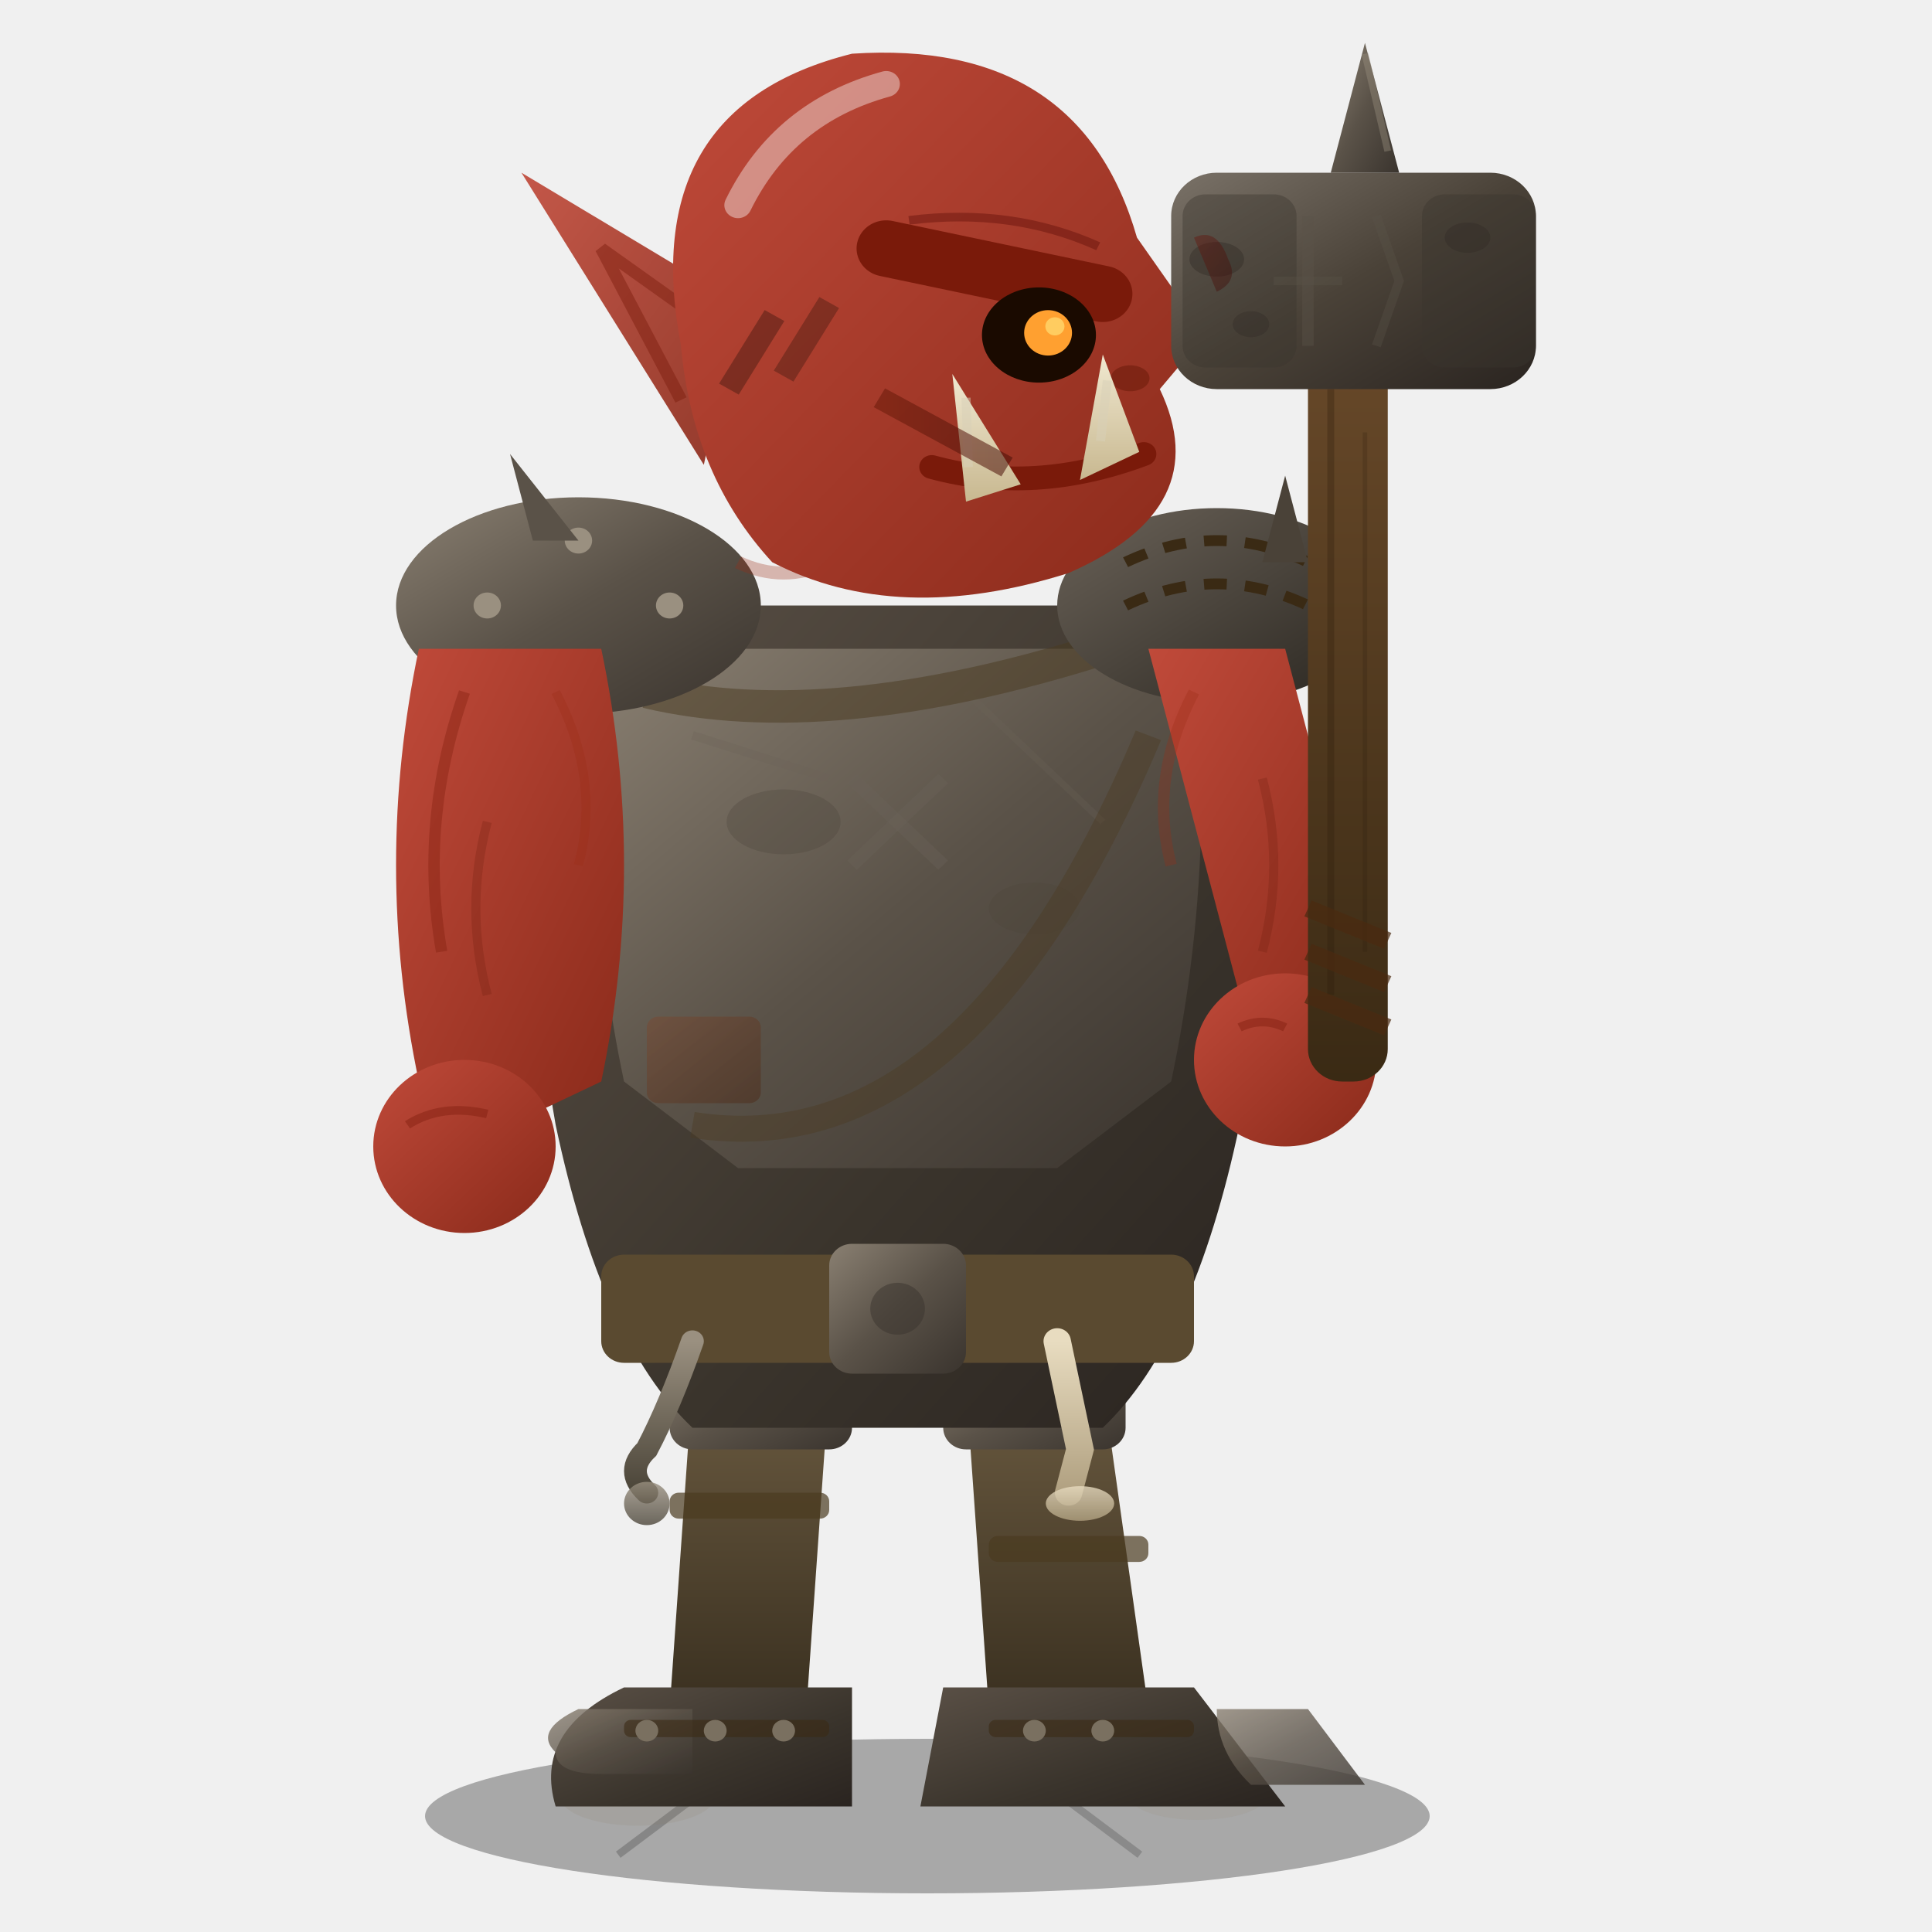
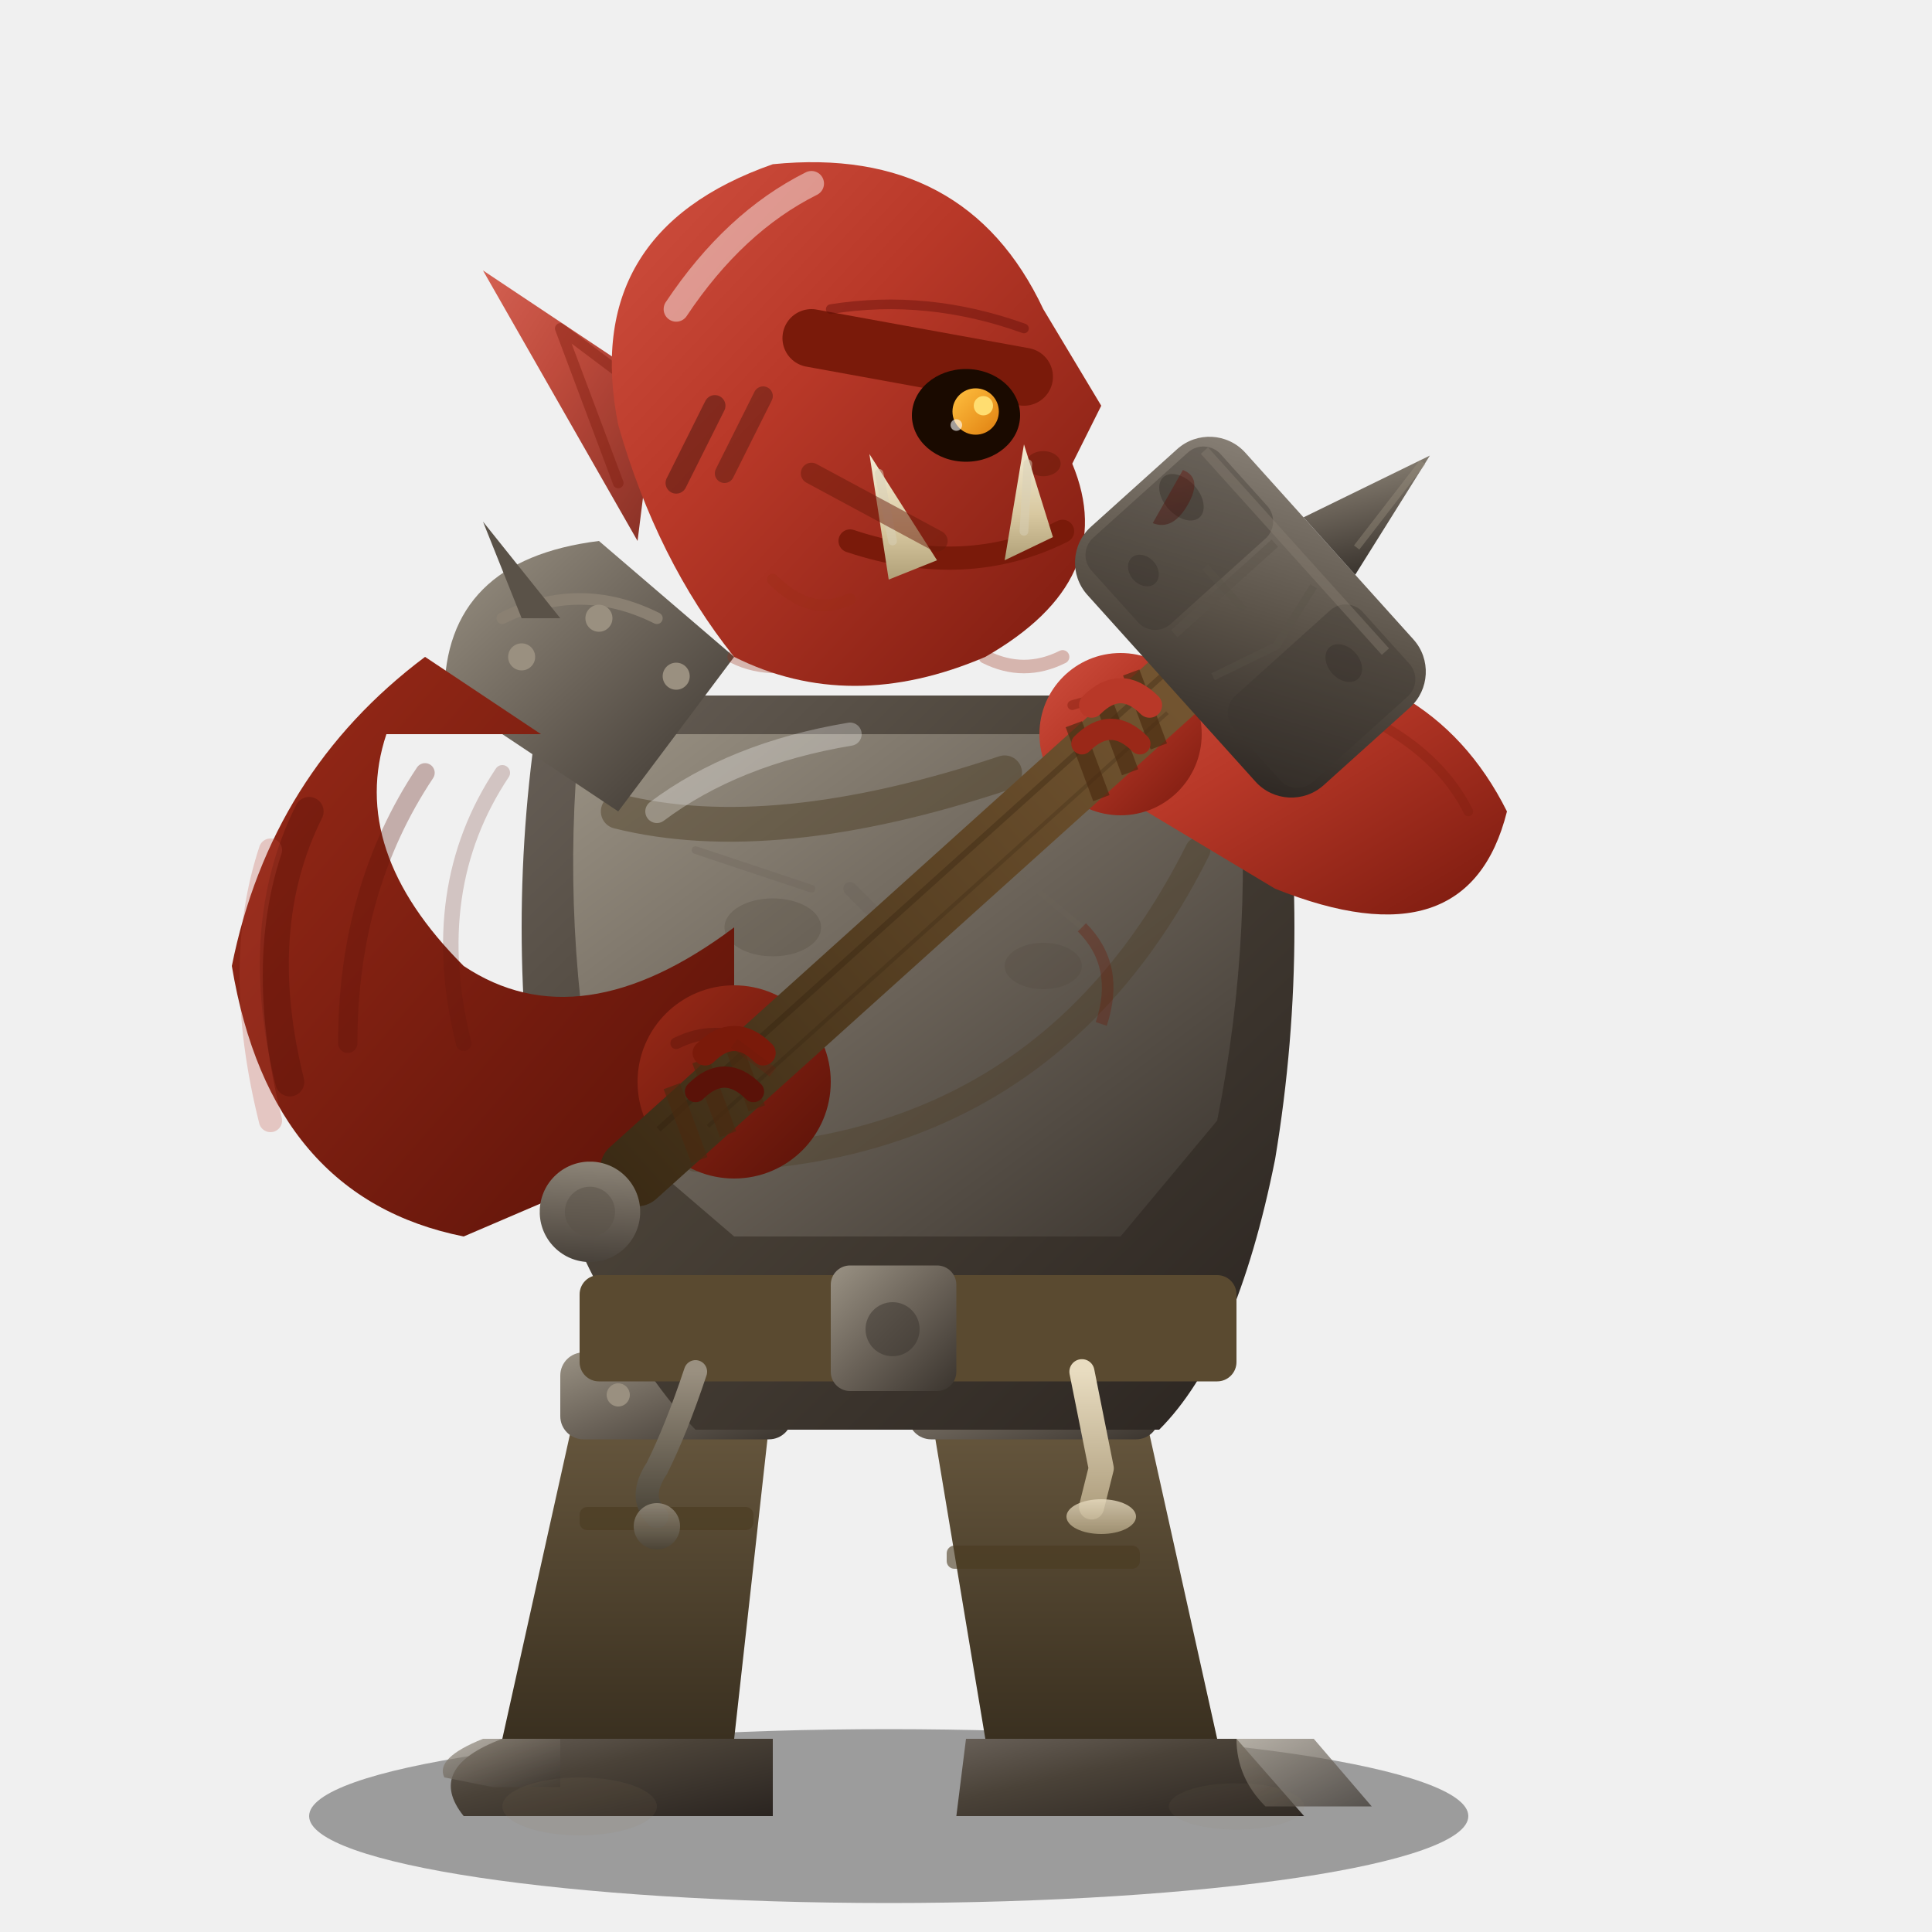
- <svg xmlns="http://www.w3.org/2000/svg" viewBox="0 0 100 100" width="512" height="512" data-hand="68.9,53.7">
+ <svg xmlns="http://www.w3.org/2000/svg" viewBox="0 0 100 100" width="512" height="512" data-hand="58,38">
  <defs>
    <linearGradient id="zk-skin" x1="0" y1="0" x2="1" y2="1">
-       <stop offset="0" stop-color="#c04a3a" />
-       <stop offset="1" stop-color="#8a2a1a" />
+       <stop offset="0" stop-color="#d05040" />
+       <stop offset=".4" stop-color="#b83828" />
+       <stop offset="1" stop-color="#7a1a0e" />
+     </linearGradient>
+     <linearGradient id="zk-skinD" x1="0" y1="0" x2="1" y2="1">
+       <stop offset="0" stop-color="#9a2a18" />
+       <stop offset="1" stop-color="#5a1208" />
    </linearGradient>
    <linearGradient id="zk-armor" x1="0" y1="0" x2="1" y2="1">
-       <stop offset="0" stop-color="#5a5046" />
-       <stop offset=".6" stop-color="#3a342c" />
+       <stop offset="0" stop-color="#686058" />
+       <stop offset=".4" stop-color="#4a4238" />
      <stop offset="1" stop-color="#2a2420" />
+     </linearGradient>
+     <linearGradient id="zk-armorH" x1="0" y1="0" x2="1" y2="1">
+       <stop offset="0" stop-color="#8a8072" />
+       <stop offset="1" stop-color="#5a5248" />
    </linearGradient>
    <linearGradient id="zk-hide" x1="0" y1="0" x2="0" y2="1">
      <stop offset="0" stop-color="#6a5a40" />
      <stop offset="1" stop-color="#3a3020" />
    </linearGradient>
    <linearGradient id="zk-metal" x1="0" y1="0" x2="1" y2="1">
-       <stop offset="0" stop-color="#8a8072" />
-       <stop offset=".5" stop-color="#5a5248" />
+       <stop offset="0" stop-color="#9a9284" />
+       <stop offset=".5" stop-color="#6a6258" />
      <stop offset="1" stop-color="#3a342e" />
    </linearGradient>
    <linearGradient id="zk-hammer" x1="0" y1="0" x2="1" y2="1">
-       <stop offset="0" stop-color="#7a7268" />
-       <stop offset=".5" stop-color="#4a4238" />
+       <stop offset="0" stop-color="#8a8278" />
+       <stop offset=".5" stop-color="#5a5248" />
      <stop offset="1" stop-color="#2a2420" />
    </linearGradient>
    <linearGradient id="zk-haft" x1="0" y1="0" x2="0" y2="1">
-       <stop offset="0" stop-color="#6a4a2a" />
+       <stop offset="0" stop-color="#7a5a34" />
      <stop offset="1" stop-color="#3a2a14" />
    </linearGradient>
    <linearGradient id="zk-tusk" x1="0" y1="0" x2="0" y2="1">
-       <stop offset="0" stop-color="#f0e8d0" />
-       <stop offset="1" stop-color="#c8b890" />
+       <stop offset="0" stop-color="#f4ecd4" />
+       <stop offset=".6" stop-color="#d8c8a0" />
+       <stop offset="1" stop-color="#b0a078" />
    </linearGradient>
    <linearGradient id="zk-rust" x1="0" y1="0" x2="1" y2="1">
      <stop offset="0" stop-color="#7a4a32" />
      <stop offset="1" stop-color="#4a2a18" />
    </linearGradient>
    <linearGradient id="zk-chain" x1="0" y1="0" x2="0" y2="1">
      <stop offset="0" stop-color="#9a9080" />
      <stop offset="1" stop-color="#4a4438" />
    </linearGradient>
    <linearGradient id="zk-bone" x1="0" y1="0" x2="0" y2="1">
      <stop offset="0" stop-color="#e8dcc0" />
      <stop offset="1" stop-color="#b0a080" />
    </linearGradient>
    <linearGradient id="zk-blood" x1="0" y1="0" x2="1" y2="1">
      <stop offset="0" stop-color="#6a1008" />
      <stop offset="1" stop-color="#3a0804" />
    </linearGradient>
-     <linearGradient id="zk-scar" x1="0" y1="0" x2="1" y2="0">
-       <stop offset="0" stop-color="#6a1a0a" />
-       <stop offset="1" stop-color="#4a1008" />
-     </linearGradient>
-     <linearGradient id="zk-pauldron-r" x1="0" y1="0" x2="1" y2="1">
-       <stop offset="0" stop-color="#6a6258" />
-       <stop offset="1" stop-color="#2a2620" />
+     <linearGradient id="zk-eye" x1="0" y1="0" x2="1" y2="1">
+       <stop offset="0" stop-color="#ffc040" />
+       <stop offset="1" stop-color="#e08010" />
    </linearGradient>
  </defs>
-   <ellipse cx="48" cy="94" rx="26" ry="4" fill="#000" opacity=".3" />
-   <line x1="36" y1="93" x2="32" y2="96" stroke="#000" stroke-width=".4" opacity=".2" />
-   <line x1="55" y1="93" x2="59" y2="96" stroke="#000" stroke-width=".4" opacity=".18" />
-   <ellipse cx="33" cy="93" rx="4" ry="1.5" fill="#8a7a60" opacity=".12" />
-   <ellipse cx="62" cy="93" rx="3.5" ry="1.2" fill="#8a7a60" opacity=".1" />
-   <g transform="translate(50.0,93.5) scale(1.18,1.12) translate(-50.0,-93.5)">
-     <g stroke="none">
-       <path d="M38 74 L44 74 L43 89 L37 89 Z" fill="url(#zk-hide)" />
-       <path d="M50 74 L56 74 L58 89 L51 89 Z" fill="url(#zk-hide)" />
-       <rect x="37" y="79" width="7" height="1.2" rx=".4" fill="#4a3a20" opacity=".7" />
-       <rect x="51" y="81" width="7" height="1.2" rx=".4" fill="#4a3a20" opacity=".7" />
-       <path d="M35 88 h10 v5.5 h-13 Q31 90 35 88 Z" fill="url(#zk-armor)" />
-       <path d="M49 88 h11 l4 5.5 h-16 Z" fill="url(#zk-armor)" />
-       <path d="M32 91 Q31 90 33 89 h5 v3 h-4 Q32 92 32 91 Z" fill="url(#zk-metal)" opacity=".8" />
-       <path d="M61 89 h4 l2.5 3.5 h-5 Q61 91 61 89 Z" fill="url(#zk-metal)" opacity=".8" />
-       <rect x="35" y="89.5" width="9" height=".8" rx=".3" fill="#3a2a14" opacity=".6" />
-       <rect x="51" y="89.5" width="9" height=".8" rx=".3" fill="#3a2a14" opacity=".6" />
-       <circle cx="36" cy="90" r=".5" fill="#7a7060" />
-       <circle cx="39" cy="90" r=".5" fill="#7a7060" />
-       <circle cx="42" cy="90" r=".5" fill="#7a7060" />
-       <circle cx="53" cy="90" r=".5" fill="#7a7060" />
-       <circle cx="56" cy="90" r=".5" fill="#7a7060" />
-       <rect x="37" y="73" width="8" height="4" rx="1" fill="url(#zk-metal)" />
-       <rect x="49" y="73" width="8" height="4" rx="1" fill="url(#zk-metal)" />
-       <circle cx="39" cy="75" r=".6" fill="#9a9080" />
-       <circle cx="43" cy="75" r=".6" fill="#9a9080" />
-       <circle cx="51" cy="75" r=".6" fill="#9a9080" />
-       <circle cx="55" cy="75" r=".6" fill="#9a9080" />
-       <path d="M32 38 Q30 50 32 62 Q34 72 38 76 L56 76 Q60 72 62 62 Q64 50 62 38 Z" fill="url(#zk-armor)" />
-       <path d="M34 40 Q33 50 35 60 L40 64 L54 64 L59 60 Q61 50 60 40 Z" fill="url(#zk-metal)" />
-       <ellipse cx="42" cy="48" rx="2.5" ry="1.5" fill="#4a4238" opacity=".3" />
-       <ellipse cx="53" cy="52" rx="2" ry="1.2" fill="#4a4238" opacity=".25" />
-       <line x1="38" y1="44" x2="44" y2="46" stroke="#6a6258" stroke-width=".4" opacity=".3" />
-       <line x1="50" y1="42" x2="56" y2="48" stroke="#6a6258" stroke-width=".3" opacity=".25" />
-       <line x1="45" y1="46" x2="49" y2="50" stroke="#6a6258" stroke-width=".6" opacity=".35" />
-       <line x1="49" y1="46" x2="45" y2="50" stroke="#6a6258" stroke-width=".6" opacity=".35" />
-       <rect x="36" y="57" width="5" height="4" rx=".5" fill="url(#zk-rust)" opacity=".5" />
-       <path d="M36 42 Q44 44 56 40" stroke="#4a3a20" stroke-width="1.5" fill="none" opacity=".5" />
-       <path d="M58 44 Q50 64 38 62" stroke="#4a3a20" stroke-width="1.2" fill="none" opacity=".4" />
-       <rect x="34" y="68" width="26" height="5" rx="1" fill="#5a4a30" />
-       <rect x="44" y="67.5" width="6" height="6" rx="1" fill="url(#zk-metal)" />
-       <circle cx="47" cy="70.5" r="1.2" fill="#3a342e" opacity=".5" />
-       <path d="M38 72 Q37 75 36 77 Q35 78 36 79" stroke="url(#zk-chain)" stroke-width="1" fill="none" stroke-linecap="round" />
-       <circle cx="36" cy="79.5" r="1" fill="url(#zk-chain)" opacity=".8" />
-       <path d="M54 72 L55 77 L54.5 79" stroke="url(#zk-bone)" stroke-width="1.2" fill="none" stroke-linecap="round" />
-       <ellipse cx="55" cy="79.5" rx="1.5" ry=".8" fill="url(#zk-bone)" opacity=".8" />
-       <ellipse cx="33" cy="38" rx="8" ry="5" fill="url(#zk-metal)" />
-       <circle cx="29" cy="38" r=".6" fill="#9a9080" />
-       <circle cx="33" cy="35" r=".6" fill="#9a9080" />
-       <circle cx="37" cy="38" r=".6" fill="#9a9080" />
-       <path d="M31 35 L30 31 L33 35" fill="#5a5248" />
-       <ellipse cx="61" cy="38" rx="7" ry="4.5" fill="url(#zk-pauldron-r)" />
-       <path d="M57 36 Q61 34 65 36 M57 38 Q61 36 65 38" stroke="#3a2a14" stroke-width=".5" fill="none" stroke-dasharray="1,.8" />
-       <path d="M63 36 L64 32 L65 36" fill="#4a4238" />
-       <path d="M26 40 Q24 50 26 60 L30 62 L34 60 Q36 50 34 40 Z" fill="url(#zk-skin)" />
-       <path d="M28 42 Q26 48 27 54" stroke="#7a1a0a" stroke-width=".5" fill="none" opacity=".35" />
-       <path d="M32 42 Q34 46 33 50" stroke="#9a2a14" stroke-width=".4" fill="none" opacity=".3" />
-       <path d="M29 48 Q28 52 29 56" stroke="#6a1a0a" stroke-width=".4" fill="none" opacity=".25" />
-       <circle cx="28" cy="63" r="4" fill="url(#zk-skin)" />
-       <path d="M25.5 62 Q27 61 29 61.5" stroke="#7a1a0a" stroke-width=".4" fill="none" opacity=".4" />
-       <path d="M40 36 Q42 37 44 36 M50 36 Q52 37 54 36" stroke="#9a2a14" stroke-width=".6" fill="none" opacity=".3" />
-       <path d="M58 40 Q60 48 62 56 L66 58 L68 56 Q66 48 64 40 Z" fill="url(#zk-skin)" />
-       <path d="M60 42 Q58 46 59 50" stroke="#9a2a14" stroke-width=".5" fill="none" opacity=".3" />
-       <path d="M63 46 Q64 50 63 54" stroke="#6a1a0a" stroke-width=".4" fill="none" opacity=".25" />
-       <circle cx="64" cy="59" r="4" fill="url(#zk-skin)" />
-       <path d="M62 57.5 Q63 57 64 57.5" stroke="#7a1a0a" stroke-width=".4" fill="none" opacity=".4" />
-       <path d="M40 24 L30.5 18 L38.5 31.5 Z" fill="url(#zk-skin)" opacity=".92" />
-       <path d="M38 24.5 L34 21.5 L37.5 28.5" stroke="#7a1a0a" stroke-width=".55" fill="none" opacity=".45" />
-       <path d="M37.5 26 Q35.5 15 45 12.5 Q55 11.8 57.5 21 L60.5 25.5 L58.5 28 Q61 33.5 54.5 36.5 Q47 39 41.5 36 Q38 32 37.5 26 Z" fill="url(#zk-skin)" />
-       <path d="M46.5 21.5 L56 23.6" stroke="#7a1a0a" stroke-width="2.6" stroke-linecap="round" />
-       <path d="M47.5 20.2 Q52 19.6 55.8 21.4" stroke="#5a0a04" stroke-width=".4" fill="none" opacity=".4" />
-       <ellipse cx="53.2" cy="25.5" rx="2.5" ry="2.2" fill="#1a0a00" />
-       <circle cx="53.6" cy="25.4" r="1.05" fill="#ffa030" />
-       <circle cx="53.9" cy="25.1" r=".42" fill="#ffcc60" />
-       <path d="M48.5 31.6 Q53 32.9 57.8 31" stroke="#7a1a0a" stroke-width="1.1" fill="none" stroke-linecap="round" />
-       <ellipse cx="57.2" cy="27.5" rx=".85" ry=".6" fill="#6a1a0a" opacity=".55" />
-       <path d="M50 33.2 L49.4 27.3 L52.4 32.4 Z" fill="url(#zk-tusk)" />
-       <path d="M55 32.2 L56 26.4 L57.6 30.9 Z" fill="url(#zk-tusk)" />
-       <path d="M50.1 31.6 L50 28.4" stroke="#d8d0b8" stroke-width=".4" opacity=".5" />
-       <path d="M55.9 30.4 L56.2 27.6" stroke="#d8d0b8" stroke-width=".4" opacity=".5" />
-       <path d="M46.2 28.4 L51.8 31.6" stroke="url(#zk-scar)" stroke-width="1" opacity=".55" />
-       <path d="M41.6 24.6 L39.6 28" stroke="#1a0a04" stroke-width="1" opacity=".33" />
-       <path d="M44 24 L42 27.4" stroke="#1a0a04" stroke-width="1" opacity=".3" />
-       <path d="M40 19.5 Q42 15.2 46.5 13.9" stroke="#fff" stroke-width="1.2" fill="none" opacity=".4" stroke-linecap="round" />
-     </g>
-     <g class="wpn">
-       <g transform="translate(4,0)">
-         <rect x="61" y="24" width="3.5" height="36" rx="1.5" fill="url(#zk-haft)" />
-         <line x1="62" y1="28" x2="62" y2="56" stroke="#2a1a0a" stroke-width=".3" opacity=".3" />
-         <line x1="63.5" y1="30" x2="63.5" y2="54" stroke="#2a1a0a" stroke-width=".2" opacity=".2" />
-         <path d="M61 52 L64.5 53.5 M61 54 L64.5 55.5 M61 56 L64.5 57.5" stroke="#4a2a10" stroke-width=".8" fill="none" opacity=".7" />
-         <rect x="55" y="18" width="16" height="10" rx="2" fill="url(#zk-hammer)" />
-         <rect x="55.5" y="19" width="5" height="8" rx="1" fill="#3a342e" opacity=".4" />
-         <rect x="66" y="19" width="5" height="8" rx="1" fill="#3a342e" opacity=".4" />
-         <ellipse cx="57" cy="22" rx="1.2" ry=".8" fill="#2a2420" opacity=".35" />
-         <ellipse cx="58.5" cy="25" rx=".8" ry=".6" fill="#2a2420" opacity=".3" />
-         <ellipse cx="68" cy="21" rx="1" ry=".7" fill="#2a2420" opacity=".3" />
-         <path d="M56 21 Q57 20.5 57.5 22 Q58 23 57 23.5" fill="url(#zk-blood)" opacity=".4" />
-         <line x1="61" y1="20" x2="61" y2="26" stroke="#5a5248" stroke-width=".5" opacity=".4" />
-         <line x1="59.5" y1="23" x2="62.5" y2="23" stroke="#5a5248" stroke-width=".4" opacity=".35" />
-         <path d="M64 20 L65 23 L64 26" stroke="#5a5248" stroke-width=".4" fill="none" opacity=".35" />
-         <path d="M62 18 L63.5 12 L65 18" fill="url(#zk-metal)" />
-         <line x1="63.5" y1="12.5" x2="64.5" y2="17" stroke="#9a9080" stroke-width=".3" opacity=".4" />
-       </g>
+   <ellipse cx="46" cy="94" rx="30" ry="4.5" fill="#000" opacity=".35" />
+   <g stroke="none" stroke-linejoin="round" stroke-linecap="round">
+     <path d="M30 72 h10 l-2 18 h-12 z" fill="url(#zk-hide)" />
+     <path d="M26 90 h14 v4 h-16 Q22 91.5 26 90 z" fill="url(#zk-armor)" />
+     <path d="M23 92 Q22.5 91 25 90 h4 v2.5 h-3.5 z" fill="url(#zk-metal)" opacity=".7" />
+     <rect x="30" y="78" width="9" height="1.2" rx=".4" fill="#4a3a20" opacity=".6" />
+     <rect x="29" y="70" width="12" height="4.5" rx="1.2" fill="url(#zk-metal)" />
+     <circle cx="32" cy="72.2" r=".6" fill="#9a9080" />
+     <circle cx="37" cy="72.2" r=".6" fill="#9a9080" />
+     <path d="M48 72 h11 l4 18 h-12 z" fill="url(#zk-hide)" />
+     <path d="M50 90 h14 l3.5 4 h-18 z" fill="url(#zk-armor)" />
+     <path d="M64 90 h4 l3 3.5 h-5.5 Q64 92 64 90 z" fill="url(#zk-metal)" opacity=".7" />
+     <rect x="49" y="80" width="10" height="1.2" rx=".4" fill="#4a3a20" opacity=".6" />
+     <rect x="47" y="70" width="13" height="4.5" rx="1.2" fill="url(#zk-metal)" />
+     <ellipse cx="54" cy="70" rx="3" ry="2" fill="url(#zk-armorH)" />
+     <circle cx="50" cy="72.2" r=".6" fill="#9a9080" />
+     <circle cx="56" cy="72.2" r=".6" fill="#9a9080" />
+     <path d="M48 73 h12" stroke="#5a5248" stroke-width=".4" opacity=".4" />
+     <path d="M28 36 Q26 48 28 60 Q32 70 36 74 L60 74 Q64 70 66 60 Q68 48 66 36 z" fill="url(#zk-armor)" />
+     <path d="M30 38 Q29 48 31 58 L38 64 L58 64 L63 58 Q65 48 64 38 z" fill="url(#zk-metal)" />
+     <path d="M32 42 Q40 44 52 40" stroke="#4a3a20" stroke-width="1.8" fill="none" opacity=".45" />
+     <path d="M62 44 Q54 60 36 60" stroke="#4a3a20" stroke-width="1.3" fill="none" opacity=".35" />
+     <ellipse cx="40" cy="48" rx="2.5" ry="1.5" fill="#4a4238" opacity=".25" />
+     <ellipse cx="54" cy="50" rx="2" ry="1.2" fill="#4a4238" opacity=".2" />
+     <line x1="36" y1="44" x2="42" y2="46" stroke="#6a6258" stroke-width=".4" opacity=".3" />
+     <line x1="50" y1="43" x2="56" y2="48" stroke="#6a6258" stroke-width=".3" opacity=".25" />
+     <line x1="44" y1="46" x2="48" y2="50" stroke="#6a6258" stroke-width=".7" opacity=".35" />
+     <line x1="48" y1="46" x2="44" y2="50" stroke="#6a6258" stroke-width=".7" opacity=".35" />
+     <rect x="34" y="55" width="5" height="4" rx=".5" fill="url(#zk-rust)" opacity=".45" />
+     <path d="M34 42 Q38 39 44 38" stroke="#fff" stroke-width="1.2" fill="none" opacity=".3" />
+     <rect x="30" y="66" width="34" height="5.5" rx="1" fill="#5a4a30" />
+     <rect x="43" y="65.5" width="6.5" height="6.5" rx="1" fill="url(#zk-metal)" />
+     <circle cx="46.2" cy="68.8" r="1.4" fill="#3a342e" opacity=".5" />
+     <path d="M36 71 Q35 74 34 76 Q33 77.5 34 78.5" stroke="url(#zk-chain)" stroke-width="1.2" fill="none" />
+     <circle cx="34" cy="79" r="1.2" fill="url(#zk-chain)" opacity=".8" />
+     <path d="M56 71 L57 76 L56.5 78" stroke="url(#zk-bone)" stroke-width="1.3" fill="none" />
+     <ellipse cx="57" cy="78.5" rx="1.8" ry=".9" fill="url(#zk-bone)" opacity=".8" />
+     <path d="M23 36 Q23 29 31 28 L38 34 L32 42 z" fill="url(#zk-metal)" />
+     <path d="M26 32 Q30 30 34 32" fill="none" stroke="#8a8072" stroke-width=".6" />
+     <circle cx="27" cy="34" r=".7" fill="#9a9080" />
+     <circle cx="31" cy="32" r=".7" fill="#9a9080" />
+     <circle cx="35" cy="35" r=".7" fill="#9a9080" />
+     <path d="M27 32 L25 27 L29 32" fill="#5a5248" />
+     <path d="M59 36 Q59 30 66 30 L70 36 L64 42 z" fill="url(#zk-armor)" />
+     <path d="M61 33 Q65 31 69 33 M61 35 Q65 33 69 35" stroke="#3a2a14" stroke-width=".5" fill="none" stroke-dasharray="1,.8" />
+     <path d="M66 32 L67 27 L68 32" fill="#4a4238" />
+     <path d="M22 34 Q14 40 12 50 Q14 62 24 64 L38 58 L38 48 Q30 54 24 50 Q18 44 20 38 L28 38 z" fill="url(#zk-skinD)" />
+     <path d="M16 42 Q13 48 15 56" stroke="#5a1208" stroke-width="1.5" fill="none" opacity=".4" />
+     <path d="M22 40 Q18 46 18 54" stroke="#5a1208" stroke-width="1" fill="none" opacity=".3" />
+     <path d="M14 44 Q12 50 14 58" stroke="#c04838" stroke-width="1.2" fill="none" opacity=".25" />
+     <path d="M26 40 Q22 46 24 54" stroke="#5a1208" stroke-width=".8" fill="none" opacity=".2" />
+     <circle cx="38" cy="56" r="5" fill="url(#zk-skinD)" />
+     <path d="M35 54 Q37 53 39 54" stroke="#5a1208" stroke-width=".6" fill="none" opacity=".4" />
+     <path d="M35.5 56.5 Q37.5 55.5 39.5 56.5" stroke="#3a0a04" stroke-width=".5" fill="none" opacity=".3" />
+     <path d="M64 34 Q74 34 78 42 Q76 50 66 46 L56 40 L60 36 z" fill="url(#zk-skin)" />
+     <path d="M68 36 Q74 38 76 42" stroke="#7a1a0a" stroke-width=".5" fill="none" opacity=".3" />
+     <circle cx="58" cy="38" r="4.2" fill="url(#zk-skin)" />
+     <path d="M55.5 36.5 Q57 36 58.5 36.5" stroke="#7a1a0a" stroke-width=".5" fill="none" opacity=".4" />
+     <path d="M56 38.5 Q57.5 38 59 38.5" stroke="#5a1208" stroke-width=".4" fill="none" opacity=".3" />
+     <path d="M38 34 Q40 35 43 34 M51 34 Q53 35 55 34" stroke="#9a2a14" stroke-width=".7" fill="none" opacity=".3" />
+     <path d="M34 20 L25 14 L33 28 z" fill="url(#zk-skin)" opacity=".9" />
+     <path d="M33 20 L29 17 L32 25" stroke="#7a1a0a" stroke-width=".55" fill="none" opacity=".4" />
+     <path d="M32 22 Q30 12 40 8.5 Q50 7.5 54 16 L57 21 L55.5 24 Q58 30 51 34 Q44 37 38 34 Q34 29 32 22 z" fill="url(#zk-skin)" />
+     <path d="M42 17.5 L53 19.5" stroke="#7a1a0a" stroke-width="3" stroke-linecap="round" />
+     <path d="M43 16 Q48 15.2 53 17" stroke="#5a0a04" stroke-width=".5" fill="none" opacity=".4" />
+     <ellipse cx="50" cy="21.5" rx="2.8" ry="2.4" fill="#1a0a00" />
+     <circle cx="50.5" cy="21.3" r="1.2" fill="url(#zk-eye)" />
+     <circle cx="50.9" cy="21" r=".5" fill="#ffdd70" />
+     <circle cx="49.5" cy="22" r=".3" fill="#fff" opacity=".6" />
+     <path d="M44 28 Q50 30 55 27.5" stroke="#7a1a0a" stroke-width="1.2" fill="none" stroke-linecap="round" />
+     <ellipse cx="54" cy="24" rx=".9" ry=".65" fill="#6a1a0a" opacity=".55" />
+     <path d="M46 30 L45 23.5 L48.5 29 z" fill="url(#zk-tusk)" />
+     <path d="M52 29 L53 23 L54.5 27.8 z" fill="url(#zk-tusk)" />
+     <path d="M46.2 28 L45.5 24.5" stroke="#d8d0b8" stroke-width=".45" opacity=".5" />
+     <path d="M53 27.5 L53.2 24" stroke="#d8d0b8" stroke-width=".45" opacity=".5" />
+     <path d="M42 24.5 L48.5 28" stroke="#6a1a0a" stroke-width="1.1" opacity=".5" />
+     <path d="M37 21 L35 25" stroke="#1a0a04" stroke-width="1.1" opacity=".35" />
+     <path d="M39.5 20.5 L37.5 24.5" stroke="#1a0a04" stroke-width="1" opacity=".3" />
+     <path d="M35 16 Q38 11.5 42 9.5" stroke="#fff" stroke-width="1.3" fill="none" opacity=".45" stroke-linecap="round" />
+     <path d="M40 30 Q42 32 44 31" stroke="#9a2a14" stroke-width=".6" fill="none" opacity=".3" />
+   </g>
+   <g class="wpn">
+     <g transform="translate(-24 15) rotate(48 72 32)">
+       <rect x="70.2" y="10" width="3.6" height="44" rx="1.5" fill="url(#zk-haft)" />
+       <line x1="71.2" y1="14" x2="71.2" y2="50" stroke="#2a1a0a" stroke-width=".3" opacity=".3" />
+       <line x1="72.8" y1="16" x2="72.8" y2="48" stroke="#2a1a0a" stroke-width=".2" opacity=".2" />
+       <path d="M70 16 l3.8 1.5 M70 18 l3.8 1.5 M70 20 l3.8 1.5" stroke="#4a2a10" stroke-width=".9" fill="none" opacity=".65" />
+       <path d="M70 44 l3.8 1.5 M70 46 l3.8 1.5 M70 48 l3.8 1.5" stroke="#4a2a10" stroke-width=".9" fill="none" opacity=".65" />
+       <rect x="63" y="4" width="18" height="11" rx="2.5" fill="url(#zk-hammer)" />
+       <rect x="63.5" y="5" width="6" height="9" rx="1.2" fill="#3a342e" opacity=".35" />
+       <rect x="74.5" y="5" width="6" height="9" rx="1.2" fill="#3a342e" opacity=".35" />
+       <ellipse cx="65" cy="8" rx="1.4" ry=".9" fill="#2a2420" opacity=".35" />
+       <ellipse cx="66.5" cy="12" rx=".9" ry=".7" fill="#2a2420" opacity=".3" />
+       <ellipse cx="77" cy="7.5" rx="1.1" ry=".8" fill="#2a2420" opacity=".3" />
+       <path d="M64 7 Q65 6.5 65.5 8 Q66 9.5 65 10" fill="url(#zk-blood)" opacity=".4" />
+       <line x1="70" y1="6" x2="70" y2="13" stroke="#5a5248" stroke-width=".5" opacity=".4" />
+       <line x1="68.5" y1="9.5" x2="71.5" y2="9.5" stroke="#5a5248" stroke-width=".4" opacity=".35" />
+       <path d="M73 6 L74 9.5 L73 13" stroke="#5a5248" stroke-width=".4" fill="none" opacity=".35" />
+       <path d="M70 4 L72 -3 L74 4" fill="url(#zk-metal)" />
+       <line x1="72" y1="-2.5" x2="73" y2="3" stroke="#9a9080" stroke-width=".35" opacity=".4" />
+       <path d="M64 5.5 h14" stroke="#8a8072" stroke-width=".5" opacity=".4" />
+       <circle cx="72" cy="55.5" r="2.6" fill="url(#zk-metal)" />
+       <circle cx="72" cy="55.5" r="1.3" fill="#5a5248" opacity=".5" />
    </g>
  </g>
+   <path d="M56.5 36.5 Q58 35 59.5 36.5" stroke="#b83828" stroke-width="1.3" fill="none" stroke-linecap="round" />
+   <path d="M56 38.5 Q57.5 37 59 38.5" stroke="#9a2818" stroke-width="1.1" fill="none" stroke-linecap="round" />
+   <path d="M36.5 54.5 Q38 53 39.5 54.5" stroke="#7a1a0a" stroke-width="1.3" fill="none" stroke-linecap="round" />
+   <path d="M36 56.5 Q37.5 55 39 56.5" stroke="#5a1208" stroke-width="1.1" fill="none" stroke-linecap="round" />
+   <path d="M56 48 Q58 50 57 53" stroke="#6a1a0a" stroke-width=".6" fill="none" opacity=".35" />
+   <path d="M38 54 l2 1.5" stroke="#6a1a0a" stroke-width=".55" fill="none" opacity=".3" />
+   <ellipse cx="30" cy="93.5" rx="4" ry="1.5" fill="#8a7a60" opacity=".1" />
+   <ellipse cx="64" cy="93.5" rx="3.5" ry="1.2" fill="#8a7a60" opacity=".08" />
</svg>
